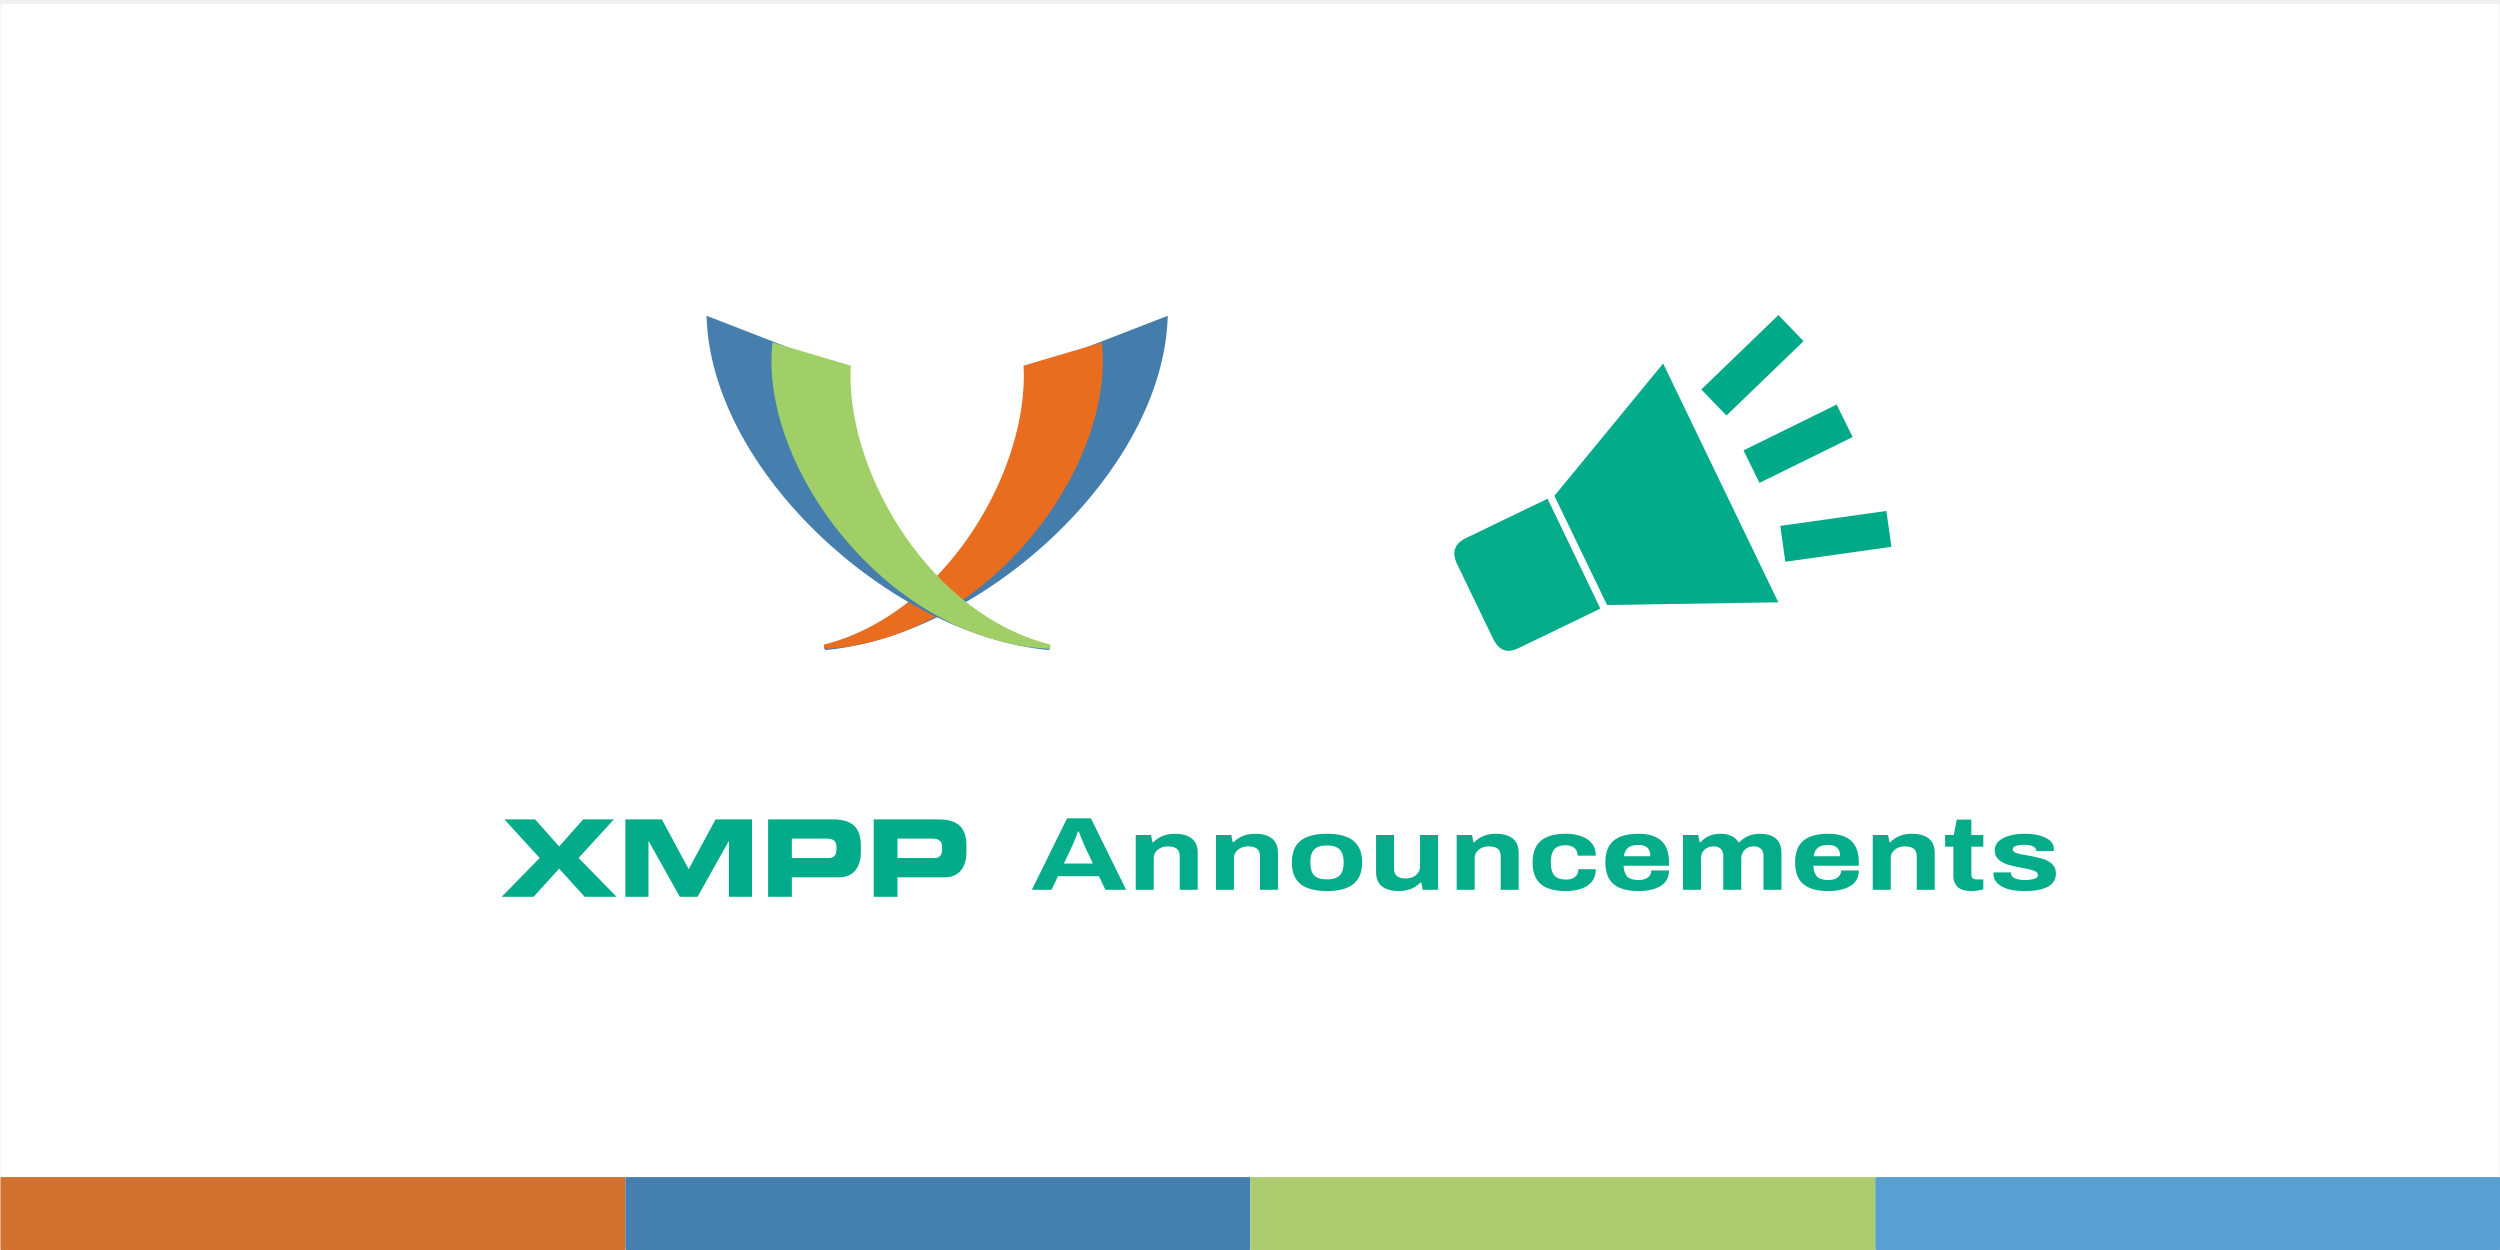
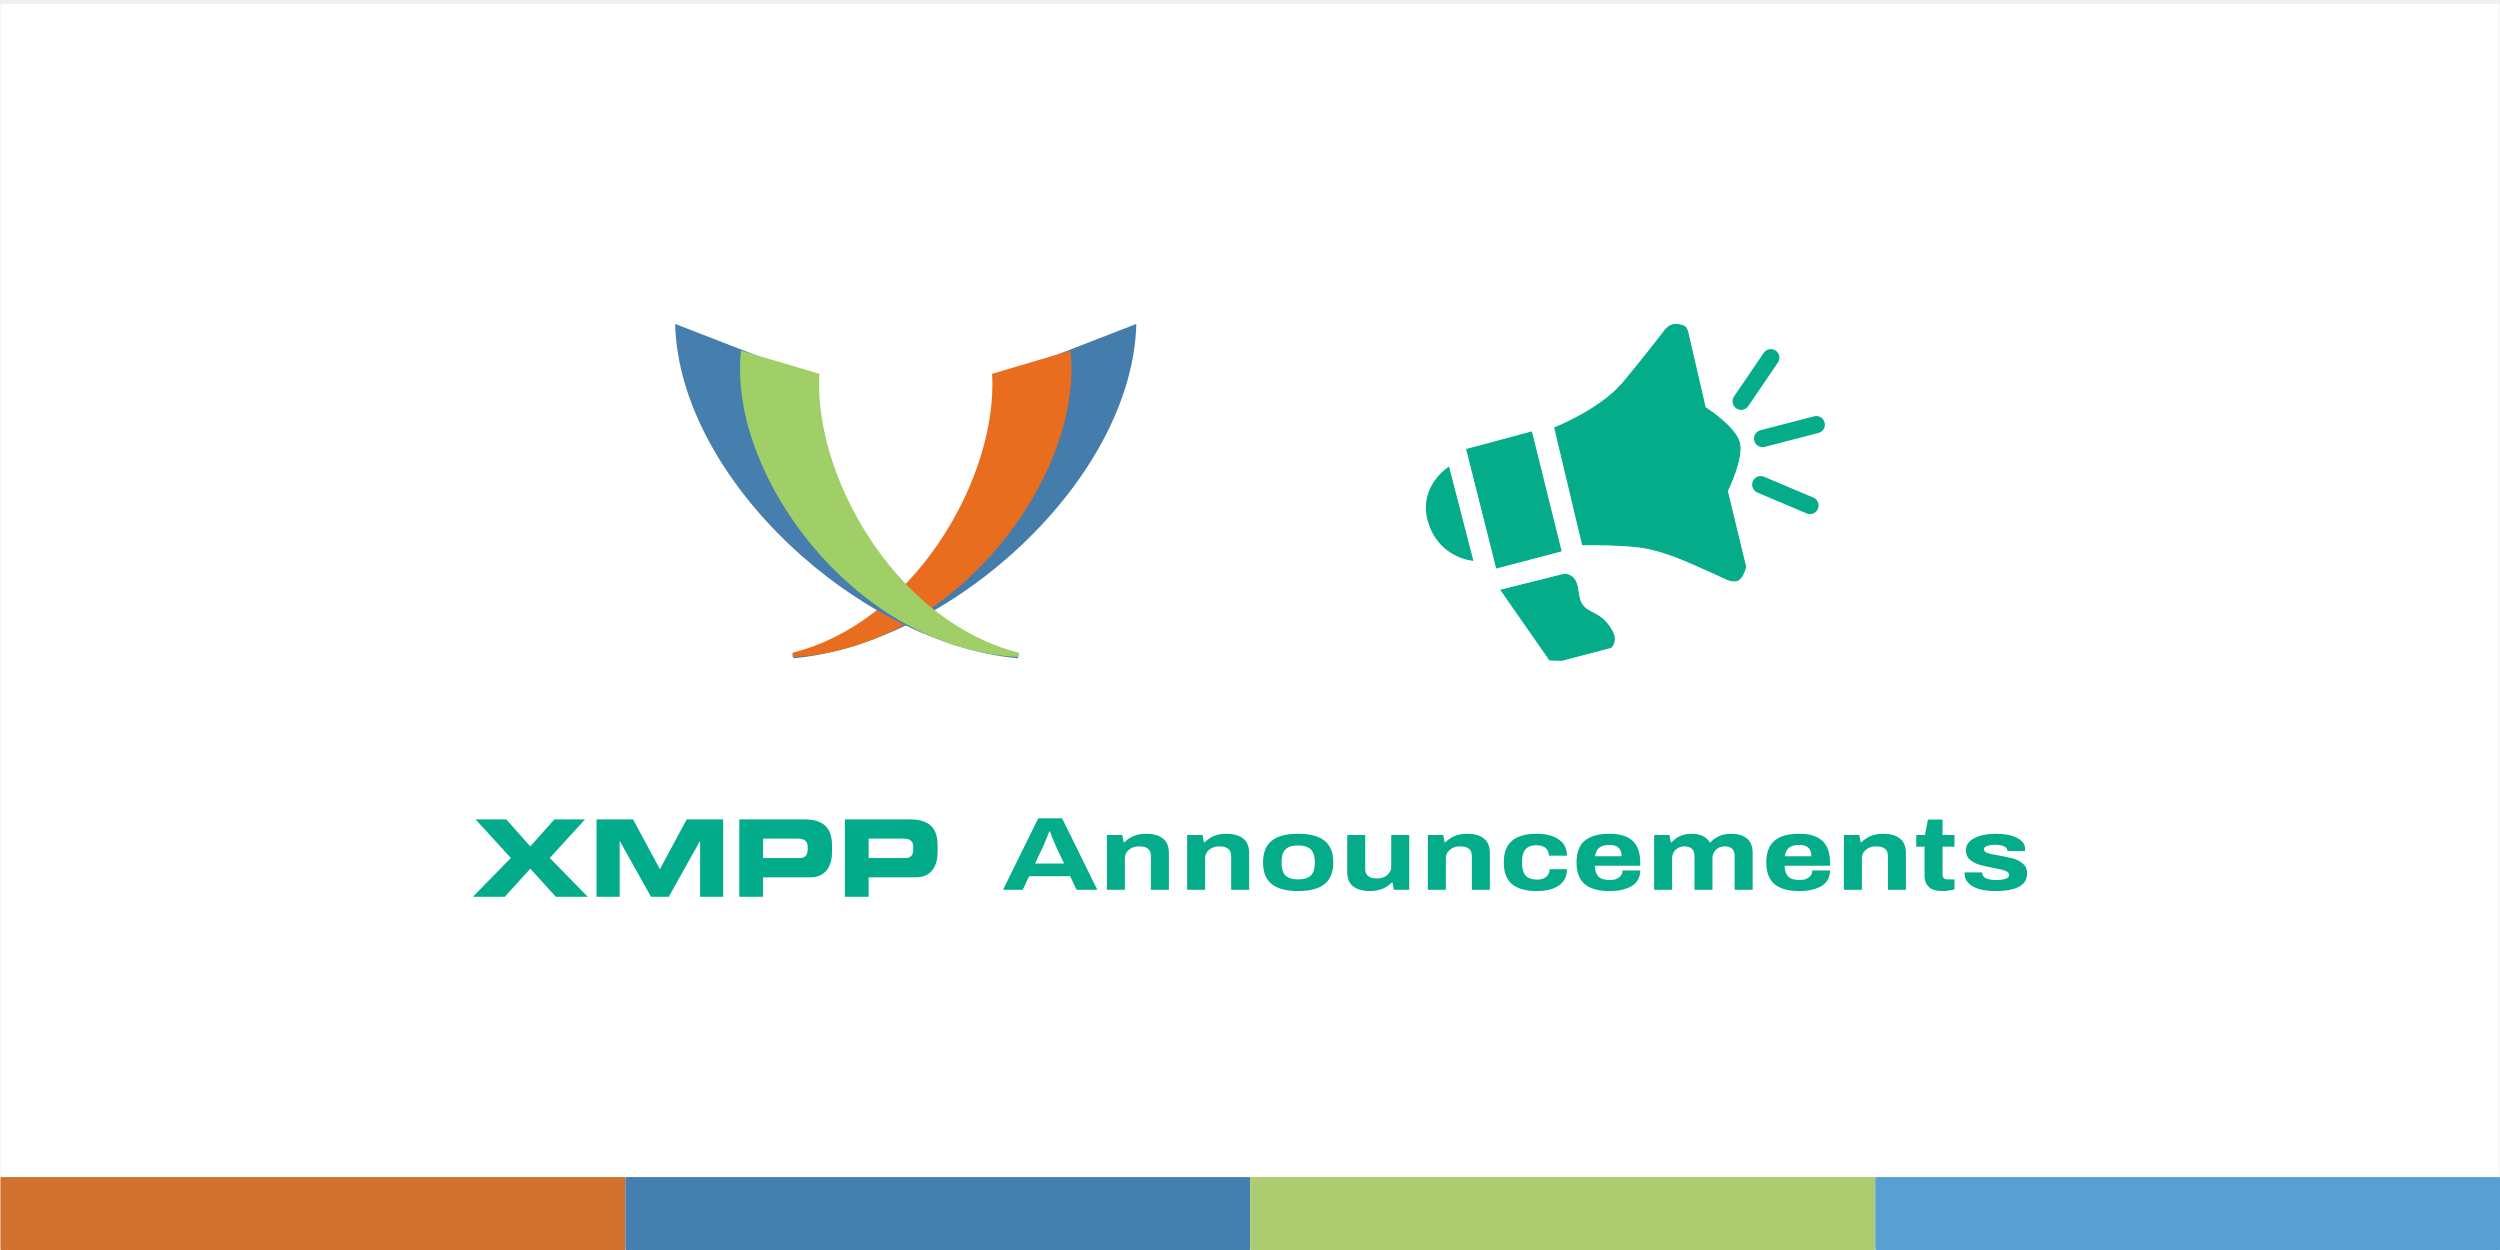
<svg xmlns="http://www.w3.org/2000/svg" version="1.1" id="svg1" width="1200" height="600" viewBox="0 0 1200 600" xml:space="preserve">
  <defs id="defs1">
    <rect x="604.52" y="390.758" width="334.055" height="82" id="rect4234" />
    <linearGradient id="SVGID_right_" y2="1.279e-13" gradientUnits="userSpaceOnUse" x2="-1073.2" gradientTransform="matrix(0.2645833,0,0,0.2645833,329.9932,33.63927)" y1="126.85" x1="-1073.2">
      <stop stop-color="#1b3967" offset=".011" id="stop10527" />
      <stop stop-color="#13b5ea" offset=".467" id="stop10529" />
      <stop stop-color="#002b5c" offset=".995" id="stop10531" />
    </linearGradient>
    <linearGradient id="SVGID_left_" y2="1.279e-13" gradientUnits="userSpaceOnUse" x2="-1073.2" gradientTransform="matrix(-0.2645833,0,0,0.2645833,-249.8126,33.639)" y1="126.85" x1="-1073.2">
      <stop stop-color="#1b3967" offset=".011" id="stop10534" />
      <stop stop-color="#13b5ea" offset=".467" id="stop10536" />
      <stop stop-color="#002b5c" offset=".995" id="stop10538" />
    </linearGradient>
    <rect x="604.52" y="390.758" width="415.207" height="77.828" id="rect4476" />
    <rect x="604.52" y="390.758" width="415.207" height="77.828" id="rect5409" />
  </defs>
  <g id="g1">
    <rect style="fill:#ffffff;fill-opacity:1;stroke:none;stroke-width:3.78;stroke-opacity:1" id="rect22" width="1199.37" height="597.285" x="0.315" y="1.92" ry="0.509" />
    <g id="g26">
      <rect style="fill:#d2702f;fill-opacity:1;stroke:none;stroke-width:3.761;stroke-opacity:1" id="rect23" width="300" height="35" x="0.22" y="565" ry="0.502" />
      <rect style="fill:#457faf;fill-opacity:1;stroke:none;stroke-width:3.761;stroke-opacity:1" id="rect24" width="300" height="35" x="300.188" y="565" ry="0.502" />
      <rect style="fill:#adcc6f;fill-opacity:1;stroke:none;stroke-width:3.761;stroke-opacity:1" id="rect25" width="300" height="35" x="600.156" y="565" ry="0.502" />
      <rect style="fill:#58a0d2;fill-opacity:1;stroke:none;stroke-width:3.761;stroke-opacity:1" id="rect26" width="300" height="35" x="900.124" y="565" ry="0.502" />
    </g>
-     <g id="g1722" style="display:inline;fill:#02ab89;fill-opacity:1" transform="matrix(1.265201,0,0,1.265201,226.159,194.1212)">
-       <path d="m 25.988,172.078 -13.388,-14.65 h 11.643 l 9.127,10.268 9.129,-10.268 h 11.643 l -13.387,14.646 14.401,14.728 h -12.09 l -9.697,-10.67 -9.693,10.67 H 11.584 l 14.404,-14.73 z" id="path1691" style="fill:#02ab89;fill-opacity:1" />
-       <path d="m 58.508,157.428 h 13.836 l 10.183,18.905 10.183,-18.905 h 13.832 v 29.374 h -8.762 v -21.096 h -0.08 L 85.893,186.802 H 79.16 l -11.807,-21.096 h -0.082 v 21.096 h -8.764 v -29.37 z" id="path1693" style="fill:#02ab89;fill-opacity:1" />
-       <path d="m 112.662,157.428 h 24.546 c 8.559,0 10.628,4.302 10.628,10.063 v 2.516 c 0,4.381 -1.908,9.41 -8.275,9.41 h -17.894 v 7.385 h -9.005 v -29.38 z m 9,14.69 h 13.997 c 2.109,0 2.924,-1.377 2.924,-3.123 v -1.135 c 0,-1.99 -0.976,-3.127 -3.694,-3.127 h -13.227 v 7.38 z" id="path1695" style="fill:#02ab89;fill-opacity:1" />
-       <path d="m 152.722,157.428 h 24.546 c 8.561,0 10.63,4.302 10.63,10.063 v 2.516 c 0,4.381 -1.907,9.41 -8.275,9.41 h -17.893 v 7.385 h -9.008 v -29.38 z m 9.01,14.69 h 13.996 c 2.11,0 2.922,-1.377 2.922,-3.123 v -1.135 c 0,-1.99 -0.974,-3.127 -3.693,-3.127 h -13.225 v 7.38 z" id="path1697" style="fill:#02ab89;fill-opacity:1" />
-     </g>
-     <g id="g28">
-       <g id="g1716" transform="matrix(1.265201,0,0,1.265201,322.159,132.1212)" style="display:inline">
+     <g id="g28" transform="translate(-15.07958)">
+       <g id="g1716" transform="matrix(1.265201,0,0,1.265201,322.159,136.0395)" style="display:inline">
        <path d="m 151.805,29.558 c 0.077,1.313 -1.787,0.968 -1.787,2.293 0,38.551 -46.558,97.366 -91.688,108.73 v 1.639 C 118.283,136.7 186.89,74.42 188.4,15.37 l -36.599,14.189 z" style="fill:#447cab;fill-opacity:1" id="path1679" />
        <path d="m 133.673,34.301 c 0.076,1.313 0.12,2.63 0.12,3.957 0,38.551 -30.699,90.497 -75.827,101.86 v 1.639 c 59.044,-2.79 105.81,-63.024 105.81,-109.2 0,-2.375 -0.128,-4.729 -0.371,-7.056 l -29.73,8.798 z" style="display:inline;fill:#e96d1f" id="path1681" />
        <path d="m 163.691,24.952 -7.617,2.722 c 0.041,0.962 0.066,2.254 0.066,3.225 0,41.219 -37.271,98.204 -87.272,107.12 -3.245,1.088 -7.538,2.077 -10.932,2.931 v 1.638 C 123.19,137.028 169.036,70.722 163.696,24.948 Z" style="display:none;fill:#d9541e" id="path1683" />
        <path d="m 50.011,29.557 c -0.077,1.313 1.787,0.968 1.787,2.293 0,38.551 46.558,97.366 91.688,108.73 v 1.639 C 83.533,136.699 14.926,74.419 13.416,15.369 l 36.599,14.189 z" style="display:inline;fill:#467ead;fill-opacity:1" id="path1685" />
        <path d="m 68.143,34.3 c -0.076,1.313 -0.12,2.63 -0.12,3.957 0,38.551 30.699,90.497 75.827,101.86 v 1.639 C 84.806,138.966 38.04,78.732 38.04,32.556 c 0,-2.375 0.128,-4.729 0.371,-7.056 l 29.73,8.798 z" style="display:inline;fill:#a0ce67" id="path1687" />
        <path d="m 38.125,24.951 7.617,2.722 c -0.041,0.962 -0.066,2.254 -0.066,3.225 0,41.219 37.271,98.204 87.272,107.12 3.245,1.088 7.538,2.077 10.932,2.931 v 1.638 C 78.626,137.027 32.78,70.721 38.12,24.947 Z" style="display:none;fill:#439639" id="path1689" />
      </g>
-       <g id="g4857" transform="matrix(0.6535469,-0.3151892,0.2498327,0.5180298,196.0237,382.5362)" style="fill:#00aa88;fill-opacity:1">
-         <path id="rect4862" style="opacity:0.989;fill:#02ab89;fill-opacity:1;stroke-width:3.78;stop-color:#000000" d="m 704.397,188.811 c -4.34,-4e-5 -12.59,1.359 -12.59,16.316 v 69.163 c 0,15.459 8.255,16.32 12.59,16.316 l 59.979,-0.048 0.133,-101.746 z" />
-         <path id="rect4867" style="opacity:0.989;fill:#00aa88;fill-opacity:1;stroke:none;stroke-width:3.78;stop-color:#000000" d="M 769.906,188.811 872.229,129.066 V 350.352 L 769.906,290.606 c -0.244,-0.142 -0.509,-0.227 -0.509,-0.509 V 189.321 c 0,-0.282 0.227,-0.51 0.509,-0.509 z" />
-         <g id="g3" transform="matrix(0.7926359,-0.00441847,0.00350226,0.9999902,190.3483,-1.473124)" style="fill:#000000;fill-opacity:1;stroke:#00aa88;stroke-opacity:1">
-           <path style="fill:#000000;fill-opacity:1;fill-rule:evenodd;stroke:#00aa88;stroke-width:30.236;stroke-dasharray:none;stroke-opacity:1" d="m 888.22,244.03 86.632,-0.317" id="path1" />
-           <path style="fill:#000000;fill-opacity:1;fill-rule:evenodd;stroke:#00aa88;stroke-width:30.236;stroke-dasharray:none;stroke-opacity:1" d="m 883.46,182.158 85.046,-27.608" id="path2" />
-           <path style="fill:#02ab89;fill-opacity:1;fill-rule:evenodd;stroke:#00aa88;stroke-width:30.236;stroke-dasharray:none;stroke-opacity:1" d="m 883.46,313.374 85.046,27.608" id="path3" />
+       <g id="g2-7" transform="matrix(0.5453239,0,0,0.5453239,615.5641,136.2221)" style="fill:#04ac8a;fill-opacity:1;stroke:#04ac8a;stroke-opacity:1">
+         <g id="g11" fill-rule="evenodd" style="fill:#04ac8a;fill-opacity:1;stroke:#04ac8a;stroke-opacity:1">
+           <path id="path3-0" d="m 374.93,35.854 c -4.535,-0.318 -7.965,1.741 -10.662,5.324 -8.302,11.031 -29.737,37.83 -37.361,46.664 -20.359,23.59 -59.488,38.916 -59.488,38.916 l 24.463,102.85 c 0,0 38.941,-0.697 57.82,3.336 21.037,4.494 39.903,13.937 60.32,22.934 5.73,2.525 12.988,7.141 18.068,5.143 5.08,-1.999 7.229,-11.953 7.229,-11.953 l -16.123,-66.715 c 0,0 14.388,-28.832 10.562,-42.809 -3.826,-13.977 -30.021,-30.578 -30.021,-30.578 l -15.062,-65.18 c -1.47,-6.359 -3.26,-6.717 -7.732,-7.65 -0.694,-0.145 -1.364,-0.238 -2.012,-0.283 z" style="fill:#04ac8a;fill-opacity:1;stroke:#04ac8a;stroke-opacity:1" />
+           <path id="path1-9" d="m 173.99,161.64 21.094,81.634 c 0,0 -29.113,-2.306 -38.621,-33.348 -9.508,-31.042 17.528,-48.286 17.528,-48.286 z" style="fill:#04ac8a;fill-opacity:1;stroke:#04ac8a;stroke-opacity:1" />
+           <path id="path2-2" d="m 189.94,145.78 56.935,-15.264 25.946,104.57 -56.609,14.939 z" style="fill:#04ac8a;fill-opacity:1;stroke:#04ac8a;stroke-opacity:1" />
+           <path id="path7" d="m 220.16,269.64 42.809,61.433 10.563,0.278 43.365,-11.397 c 0,0 5.54,-5.222 1.112,-13.621 -9.788,-18.565 -21.054,-14.534 -27.242,-24.74 -3.207,-5.289 -2.398,-13.571 -5.004,-19.18 -3.325,-7.158 -10.007,-6.671 -10.007,-6.671 z" style="fill:#04ac8a;fill-opacity:1;stroke:#04ac8a;stroke-opacity:1" />
+         </g>
+         <g id="g10" fill-rule="evenodd" stroke="#000000" stroke-linecap="round" stroke-width="15.118" style="fill:#04ac8a;fill-opacity:1;stroke:#04ac8a;stroke-opacity:1">
+           <path id="path5" d="M 431.42,103.41 457.55,65.049" style="fill:#04ac8a;fill-opacity:1;stroke:#04ac8a;stroke-opacity:1" />
+           <path id="path4" d="m 450.32,136.21 47.256,-12.231" style="fill:#04ac8a;fill-opacity:1;stroke:#04ac8a;stroke-opacity:1" />
+           <path id="path6" d="m 448.66,176.79 43.365,18.347" style="fill:#04ac8a;fill-opacity:1;stroke:#04ac8a;stroke-opacity:1" />
        </g>
      </g>
    </g>
-     <g id="g4360" style="fill:#02ab89;fill-opacity:1" transform="translate(6)">
-       <g aria-label="Announcements" transform="matrix(1.211811,0,0,0.961335,-243.4038,6.398324)" id="text4474" style="font-weight:bold;font-size:52.019px;font-family:Archivo;-inkscape-font-specification:'Archivo Bold';white-space:pre;opacity:0.989;stroke-width:3.78;fill:#02ab89;fill-opacity:1">
-         <path d="m 618.565,401.948 h 9.467 l 13.941,35.685 h -8.219 l -2.549,-6.814 h -16.23 l -2.549,6.814 h -7.803 z m 10.248,22.576 -3.381,-9.051 q -0.416,-1.092 -1.196,-3.641 -0.78,-2.549 -1.04,-3.381 h -0.26 q -0.26,0.832 -1.04,3.381 -0.78,2.549 -1.196,3.641 l -3.381,9.051 z" id="path5411" style="fill:#02ab89;fill-opacity:1" />
-         <path d="m 645.77,410.271 h 6.086 l 0.52,3.589 h 0.364 q 3.329,-4.214 8.531,-4.214 4.214,0 6.606,2.289 2.445,2.289 2.445,7.335 v 18.363 h -7.127 v -16.854 q 0,-2.549 -1.196,-3.693 -1.196,-1.144 -3.537,-1.144 -2.393,0 -4.005,1.717 -1.561,1.665 -1.561,4.162 v 15.814 h -7.127 z" id="path5413" style="fill:#02ab89;fill-opacity:1" />
-         <path d="m 677.554,410.271 h 6.086 l 0.52,3.589 h 0.364 q 3.329,-4.214 8.531,-4.214 4.214,0 6.606,2.289 2.445,2.289 2.445,7.335 v 18.363 h -7.127 v -16.854 q 0,-2.549 -1.196,-3.693 -1.196,-1.144 -3.537,-1.144 -2.393,0 -4.005,1.717 -1.561,1.665 -1.561,4.162 v 15.814 h -7.127 z" id="path5415" style="fill:#02ab89;fill-opacity:1" />
-         <path d="m 721.51,438.257 q -7.023,0 -10.456,-3.485 -3.433,-3.485 -3.433,-10.82 0,-7.335 3.433,-10.82 3.433,-3.485 10.456,-3.485 7.023,0 10.456,3.485 3.485,3.485 3.485,10.82 0,7.335 -3.485,10.82 -3.433,3.485 -10.456,3.485 z m 0,-5.826 q 3.485,0 5.046,-1.977 1.561,-2.029 1.561,-6.086 v -0.832 q 0,-4.057 -1.561,-6.034 -1.561,-2.029 -5.046,-2.029 -3.485,0 -5.046,2.029 -1.509,1.977 -1.509,6.034 v 0.832 q 0,4.057 1.509,6.086 1.561,1.977 5.046,1.977 z" id="path5417" style="fill:#02ab89;fill-opacity:1" />
-         <path d="m 750.016,438.257 q -4.214,0 -6.658,-2.289 -2.393,-2.289 -2.393,-7.335 v -18.363 h 7.127 v 16.854 q 0,2.549 1.196,3.693 1.196,1.144 3.537,1.144 2.393,0 3.953,-1.665 1.613,-1.717 1.613,-4.214 v -15.814 h 7.127 v 27.362 h -6.086 l -0.52,-3.589 h -0.364 q -3.329,4.214 -8.531,4.214 z" id="path5419" style="fill:#02ab89;fill-opacity:1" />
-         <path d="m 772.904,410.271 h 6.086 l 0.52,3.589 h 0.364 q 3.329,-4.214 8.531,-4.214 4.214,0 6.606,2.289 2.445,2.289 2.445,7.335 v 18.363 h -7.127 v -16.854 q 0,-2.549 -1.196,-3.693 -1.196,-1.144 -3.537,-1.144 -2.393,0 -4.005,1.717 -1.561,1.665 -1.561,4.162 v 15.814 h -7.127 z" id="path5421" style="fill:#02ab89;fill-opacity:1" />
-         <path d="m 816.028,438.257 q -6.554,0 -9.832,-3.485 -3.225,-3.485 -3.225,-10.82 0,-7.283 3.225,-10.768 3.277,-3.537 9.832,-3.537 5.462,0 8.687,2.809 3.277,2.757 3.277,8.115 h -7.179 q 0,-2.497 -1.3,-3.849 -1.3,-1.352 -3.641,-1.352 -2.913,0 -4.318,2.081 -1.352,2.029 -1.352,6.086 v 0.832 q 0,4.057 1.405,6.138 1.457,2.029 4.63,2.029 2.237,0 3.537,-1.352 1.352,-1.405 1.352,-3.849 h 6.866 q 0,5.358 -3.225,8.167 -3.225,2.757 -8.739,2.757 z" id="path5423" style="fill:#02ab89;fill-opacity:1" />
-         <path d="m 844.898,438.257 q -6.606,0 -9.884,-3.485 -3.225,-3.485 -3.225,-10.82 0,-7.335 3.225,-10.82 3.277,-3.485 9.884,-3.485 6.086,0 9.103,3.537 3.017,3.485 3.017,10.768 v 1.665 h -17.999 q 0.104,3.641 1.457,5.41 1.352,1.717 4.526,1.717 2.237,0 3.589,-1.248 1.405,-1.248 1.405,-3.537 h 7.023 q 0,5.15 -3.329,7.751 -3.329,2.549 -8.791,2.549 z m 4.734,-17.374 q 0,-5.67 -4.734,-5.67 -2.705,0 -4.109,1.405 -1.352,1.405 -1.665,4.266 z" id="path5425" style="fill:#02ab89;fill-opacity:1" />
-         <path d="m 862.533,410.271 h 6.086 l 0.52,3.589 h 0.364 q 3.017,-4.214 7.803,-4.214 5.202,0 7.179,4.214 h 0.416 q 3.121,-4.214 8.115,-4.214 3.901,0 6.19,2.289 2.341,2.289 2.341,7.335 v 18.363 h -7.127 v -16.854 q 0,-4.838 -4.005,-4.838 -2.081,0 -3.433,1.717 -1.352,1.665 -1.352,4.162 v 15.814 h -7.127 v -16.854 q 0,-4.838 -4.005,-4.838 -2.081,0 -3.485,1.717 -1.352,1.665 -1.352,4.162 v 15.814 h -7.127 z" id="path5427" style="fill:#02ab89;fill-opacity:1" />
-         <path d="m 920.066,438.257 q -6.606,0 -9.884,-3.485 -3.225,-3.485 -3.225,-10.82 0,-7.335 3.225,-10.82 3.277,-3.485 9.884,-3.485 6.086,0 9.103,3.537 3.017,3.485 3.017,10.768 v 1.665 h -17.998 q 0.104,3.641 1.457,5.41 1.352,1.717 4.526,1.717 2.237,0 3.589,-1.248 1.405,-1.248 1.405,-3.537 h 7.023 q 0,5.15 -3.329,7.751 -3.329,2.549 -8.791,2.549 z m 4.734,-17.374 q 0,-5.67 -4.734,-5.67 -2.705,0 -4.109,1.405 -1.352,1.405 -1.665,4.266 z" id="path5429" style="fill:#02ab89;fill-opacity:1" />
-         <path d="m 937.7,410.271 h 6.086 l 0.52,3.589 h 0.364 q 3.329,-4.214 8.531,-4.214 4.214,0 6.606,2.289 2.445,2.289 2.445,7.335 v 18.363 h -7.127 v -16.854 q 0,-2.549 -1.196,-3.693 -1.196,-1.144 -3.537,-1.144 -2.393,0 -4.005,1.717 -1.561,1.665 -1.561,4.162 v 15.814 h -7.127 z" id="path5431" style="fill:#02ab89;fill-opacity:1" />
-         <path d="m 976.818,438.257 q -3.849,0 -5.514,-2.081 -1.665,-2.081 -1.665,-5.254 v -14.825 h -3.277 v -5.826 h 3.433 l 1.196,-7.699 h 5.774 v 7.699 h 4.734 v 5.826 h -4.734 v 14.097 q 0,2.237 2.237,2.237 h 2.497 v 4.994 q -0.884,0.312 -2.237,0.572 -1.3,0.26 -2.445,0.26 z" id="path5433" style="fill:#02ab89;fill-opacity:1" />
-         <path d="m 997.73,438.257 q -5.722,0 -8.999,-2.341 -3.225,-2.393 -3.225,-6.346 l 0.052,-0.624 h 6.918 v 0.364 q 0.052,1.821 1.613,2.653 1.613,0.78 3.901,0.78 2.133,0 3.641,-0.572 1.509,-0.572 1.509,-1.873 0,-1.457 -1.561,-2.185 -1.508,-0.728 -4.786,-1.457 -3.381,-0.78 -5.514,-1.561 -2.133,-0.832 -3.693,-2.549 -1.561,-1.717 -1.561,-4.578 0,-4.005 3.329,-6.138 3.381,-2.185 8.687,-2.185 4.942,0 8.167,2.029 3.225,1.977 3.225,5.41 l -0.052,1.196 h -6.918 v -0.104 q -0.052,-1.509 -1.3,-2.237 -1.248,-0.78 -3.381,-0.78 -2.133,0 -3.381,0.572 -1.248,0.572 -1.248,1.613 0,1.3 1.405,1.925 1.457,0.624 4.63,1.248 3.485,0.78 5.67,1.561 2.185,0.78 3.797,2.549 1.613,1.769 1.613,4.786 0,8.843 -12.536,8.843 z" id="path5435" style="fill:#02ab89;fill-opacity:1" />
+     <g id="g2" transform="translate(-13.83143)">
+       <g id="g1722" style="display:inline;fill:#02ab89;fill-opacity:1" transform="matrix(1.265201,0,0,1.265201,226.159,194.1212)">
+         <path d="m 25.988,172.078 -13.388,-14.65 h 11.643 l 9.127,10.268 9.129,-10.268 h 11.643 l -13.387,14.646 14.401,14.728 h -12.09 l -9.697,-10.67 -9.693,10.67 H 11.584 l 14.404,-14.73 z" id="path1691" style="fill:#02ab89;fill-opacity:1" />
+         <path d="m 58.508,157.428 h 13.836 l 10.183,18.905 10.183,-18.905 h 13.832 v 29.374 h -8.762 v -21.096 h -0.08 L 85.893,186.802 H 79.16 l -11.807,-21.096 h -0.082 v 21.096 h -8.764 v -29.37 z" id="path1693" style="fill:#02ab89;fill-opacity:1" />
+         <path d="m 112.662,157.428 h 24.546 c 8.559,0 10.628,4.302 10.628,10.063 v 2.516 c 0,4.381 -1.908,9.41 -8.275,9.41 h -17.894 v 7.385 h -9.005 v -29.38 z m 9,14.69 h 13.997 c 2.109,0 2.924,-1.377 2.924,-3.123 v -1.135 c 0,-1.99 -0.976,-3.127 -3.694,-3.127 h -13.227 v 7.38 z" id="path1695" style="fill:#02ab89;fill-opacity:1" />
+         <path d="m 152.722,157.428 h 24.546 c 8.561,0 10.63,4.302 10.63,10.063 v 2.516 c 0,4.381 -1.907,9.41 -8.275,9.41 h -17.893 v 7.385 h -9.008 v -29.38 z m 9.01,14.69 h 13.996 c 2.11,0 2.922,-1.377 2.922,-3.123 v -1.135 c 0,-1.99 -0.974,-3.127 -3.693,-3.127 h -13.225 v 7.38 z" id="path1697" style="fill:#02ab89;fill-opacity:1" />
      </g>
-       <text xml:space="preserve" id="text5407" style="font-style:normal;font-variant:normal;font-weight:bold;font-stretch:normal;font-size:52.019px;font-family:Archivo;-inkscape-font-specification:'Archivo Bold';white-space:pre;shape-inside:url(#rect5409);display:none;opacity:0.989;fill:#02ab89;fill-opacity:1;stroke-width:3.78;stop-color:#000000" transform="matrix(1.211811,0,0,0.961335,-243.4038,6.398324)" />
+       <g id="g4360" style="fill:#02ab89;fill-opacity:1" transform="translate(6)">
+         <g aria-label="Announcements" transform="matrix(1.211811,0,0,0.961335,-243.4038,6.398324)" id="text4474" style="font-weight:bold;font-size:52.019px;font-family:Archivo;-inkscape-font-specification:'Archivo Bold';white-space:pre;opacity:0.989;fill:#02ab89;fill-opacity:1;stroke-width:3.78">
+           <path d="m 618.565,401.948 h 9.467 l 13.941,35.685 h -8.219 l -2.549,-6.814 h -16.23 l -2.549,6.814 h -7.803 z m 10.248,22.576 -3.381,-9.051 q -0.416,-1.092 -1.196,-3.641 -0.78,-2.549 -1.04,-3.381 h -0.26 q -0.26,0.832 -1.04,3.381 -0.78,2.549 -1.196,3.641 l -3.381,9.051 z" id="path5411" style="fill:#02ab89;fill-opacity:1" />
+           <path d="m 645.77,410.271 h 6.086 l 0.52,3.589 h 0.364 q 3.329,-4.214 8.531,-4.214 4.214,0 6.606,2.289 2.445,2.289 2.445,7.335 v 18.363 h -7.127 v -16.854 q 0,-2.549 -1.196,-3.693 -1.196,-1.144 -3.537,-1.144 -2.393,0 -4.005,1.717 -1.561,1.665 -1.561,4.162 v 15.814 h -7.127 z" id="path5413" style="fill:#02ab89;fill-opacity:1" />
+           <path d="m 677.554,410.271 h 6.086 l 0.52,3.589 h 0.364 q 3.329,-4.214 8.531,-4.214 4.214,0 6.606,2.289 2.445,2.289 2.445,7.335 v 18.363 h -7.127 v -16.854 q 0,-2.549 -1.196,-3.693 -1.196,-1.144 -3.537,-1.144 -2.393,0 -4.005,1.717 -1.561,1.665 -1.561,4.162 v 15.814 h -7.127 z" id="path5415" style="fill:#02ab89;fill-opacity:1" />
+           <path d="m 721.51,438.257 q -7.023,0 -10.456,-3.485 -3.433,-3.485 -3.433,-10.82 0,-7.335 3.433,-10.82 3.433,-3.485 10.456,-3.485 7.023,0 10.456,3.485 3.485,3.485 3.485,10.82 0,7.335 -3.485,10.82 -3.433,3.485 -10.456,3.485 z m 0,-5.826 q 3.485,0 5.046,-1.977 1.561,-2.029 1.561,-6.086 v -0.832 q 0,-4.057 -1.561,-6.034 -1.561,-2.029 -5.046,-2.029 -3.485,0 -5.046,2.029 -1.509,1.977 -1.509,6.034 v 0.832 q 0,4.057 1.509,6.086 1.561,1.977 5.046,1.977 z" id="path5417" style="fill:#02ab89;fill-opacity:1" />
+           <path d="m 750.016,438.257 q -4.214,0 -6.658,-2.289 -2.393,-2.289 -2.393,-7.335 v -18.363 h 7.127 v 16.854 q 0,2.549 1.196,3.693 1.196,1.144 3.537,1.144 2.393,0 3.953,-1.665 1.613,-1.717 1.613,-4.214 v -15.814 h 7.127 v 27.362 h -6.086 l -0.52,-3.589 h -0.364 q -3.329,4.214 -8.531,4.214 z" id="path5419" style="fill:#02ab89;fill-opacity:1" />
+           <path d="m 772.904,410.271 h 6.086 l 0.52,3.589 h 0.364 q 3.329,-4.214 8.531,-4.214 4.214,0 6.606,2.289 2.445,2.289 2.445,7.335 v 18.363 h -7.127 v -16.854 q 0,-2.549 -1.196,-3.693 -1.196,-1.144 -3.537,-1.144 -2.393,0 -4.005,1.717 -1.561,1.665 -1.561,4.162 v 15.814 h -7.127 z" id="path5421" style="fill:#02ab89;fill-opacity:1" />
+           <path d="m 816.028,438.257 q -6.554,0 -9.832,-3.485 -3.225,-3.485 -3.225,-10.82 0,-7.283 3.225,-10.768 3.277,-3.537 9.832,-3.537 5.462,0 8.687,2.809 3.277,2.757 3.277,8.115 h -7.179 q 0,-2.497 -1.3,-3.849 -1.3,-1.352 -3.641,-1.352 -2.913,0 -4.318,2.081 -1.352,2.029 -1.352,6.086 v 0.832 q 0,4.057 1.405,6.138 1.457,2.029 4.63,2.029 2.237,0 3.537,-1.352 1.352,-1.405 1.352,-3.849 h 6.866 q 0,5.358 -3.225,8.167 -3.225,2.757 -8.739,2.757 z" id="path5423" style="fill:#02ab89;fill-opacity:1" />
+           <path d="m 844.898,438.257 q -6.606,0 -9.884,-3.485 -3.225,-3.485 -3.225,-10.82 0,-7.335 3.225,-10.82 3.277,-3.485 9.884,-3.485 6.086,0 9.103,3.537 3.017,3.485 3.017,10.768 v 1.665 h -17.999 q 0.104,3.641 1.457,5.41 1.352,1.717 4.526,1.717 2.237,0 3.589,-1.248 1.405,-1.248 1.405,-3.537 h 7.023 q 0,5.15 -3.329,7.751 -3.329,2.549 -8.791,2.549 z m 4.734,-17.374 q 0,-5.67 -4.734,-5.67 -2.705,0 -4.109,1.405 -1.352,1.405 -1.665,4.266 z" id="path5425" style="fill:#02ab89;fill-opacity:1" />
+           <path d="m 862.533,410.271 h 6.086 l 0.52,3.589 h 0.364 q 3.017,-4.214 7.803,-4.214 5.202,0 7.179,4.214 h 0.416 q 3.121,-4.214 8.115,-4.214 3.901,0 6.19,2.289 2.341,2.289 2.341,7.335 v 18.363 h -7.127 v -16.854 q 0,-4.838 -4.005,-4.838 -2.081,0 -3.433,1.717 -1.352,1.665 -1.352,4.162 v 15.814 h -7.127 v -16.854 q 0,-4.838 -4.005,-4.838 -2.081,0 -3.485,1.717 -1.352,1.665 -1.352,4.162 v 15.814 h -7.127 z" id="path5427" style="fill:#02ab89;fill-opacity:1" />
+           <path d="m 920.066,438.257 q -6.606,0 -9.884,-3.485 -3.225,-3.485 -3.225,-10.82 0,-7.335 3.225,-10.82 3.277,-3.485 9.884,-3.485 6.086,0 9.103,3.537 3.017,3.485 3.017,10.768 v 1.665 h -17.998 q 0.104,3.641 1.457,5.41 1.352,1.717 4.526,1.717 2.237,0 3.589,-1.248 1.405,-1.248 1.405,-3.537 h 7.023 q 0,5.15 -3.329,7.751 -3.329,2.549 -8.791,2.549 z m 4.734,-17.374 q 0,-5.67 -4.734,-5.67 -2.705,0 -4.109,1.405 -1.352,1.405 -1.665,4.266 z" id="path5429" style="fill:#02ab89;fill-opacity:1" />
+           <path d="m 937.7,410.271 h 6.086 l 0.52,3.589 h 0.364 q 3.329,-4.214 8.531,-4.214 4.214,0 6.606,2.289 2.445,2.289 2.445,7.335 v 18.363 h -7.127 v -16.854 q 0,-2.549 -1.196,-3.693 -1.196,-1.144 -3.537,-1.144 -2.393,0 -4.005,1.717 -1.561,1.665 -1.561,4.162 v 15.814 h -7.127 z" id="path5431" style="fill:#02ab89;fill-opacity:1" />
+           <path d="m 976.818,438.257 q -3.849,0 -5.514,-2.081 -1.665,-2.081 -1.665,-5.254 v -14.825 h -3.277 v -5.826 h 3.433 l 1.196,-7.699 h 5.774 v 7.699 h 4.734 v 5.826 h -4.734 v 14.097 q 0,2.237 2.237,2.237 h 2.497 v 4.994 q -0.884,0.312 -2.237,0.572 -1.3,0.26 -2.445,0.26 z" id="path5433" style="fill:#02ab89;fill-opacity:1" />
+           <path d="m 997.73,438.257 q -5.722,0 -8.999,-2.341 -3.225,-2.393 -3.225,-6.346 l 0.052,-0.624 h 6.918 v 0.364 q 0.052,1.821 1.613,2.653 1.613,0.78 3.901,0.78 2.133,0 3.641,-0.572 1.509,-0.572 1.509,-1.873 0,-1.457 -1.561,-2.185 -1.508,-0.728 -4.786,-1.457 -3.381,-0.78 -5.514,-1.561 -2.133,-0.832 -3.693,-2.549 -1.561,-1.717 -1.561,-4.578 0,-4.005 3.329,-6.138 3.381,-2.185 8.687,-2.185 4.942,0 8.167,2.029 3.225,1.977 3.225,5.41 l -0.052,1.196 h -6.918 v -0.104 q -0.052,-1.509 -1.3,-2.237 -1.249,-0.78 -3.381,-0.78 -2.133,0 -3.381,0.572 -1.248,0.572 -1.248,1.613 0,1.3 1.405,1.925 1.457,0.624 4.63,1.248 3.485,0.78 5.67,1.561 2.185,0.78 3.797,2.549 1.613,1.769 1.613,4.786 0,8.843 -12.537,8.843 z" id="path5435" style="fill:#02ab89;fill-opacity:1" />
+         </g>
+         <text xml:space="preserve" id="text5407" style="font-style:normal;font-variant:normal;font-weight:bold;font-stretch:normal;font-size:52.019px;font-family:Archivo;-inkscape-font-specification:'Archivo Bold';white-space:pre;shape-inside:url(#rect5409);display:none;opacity:0.989;fill:#02ab89;fill-opacity:1;stroke-width:3.78;stop-color:#000000" transform="matrix(1.211811,0,0,0.961335,-243.4038,6.398324)" />
+       </g>
    </g>
  </g>
</svg>
